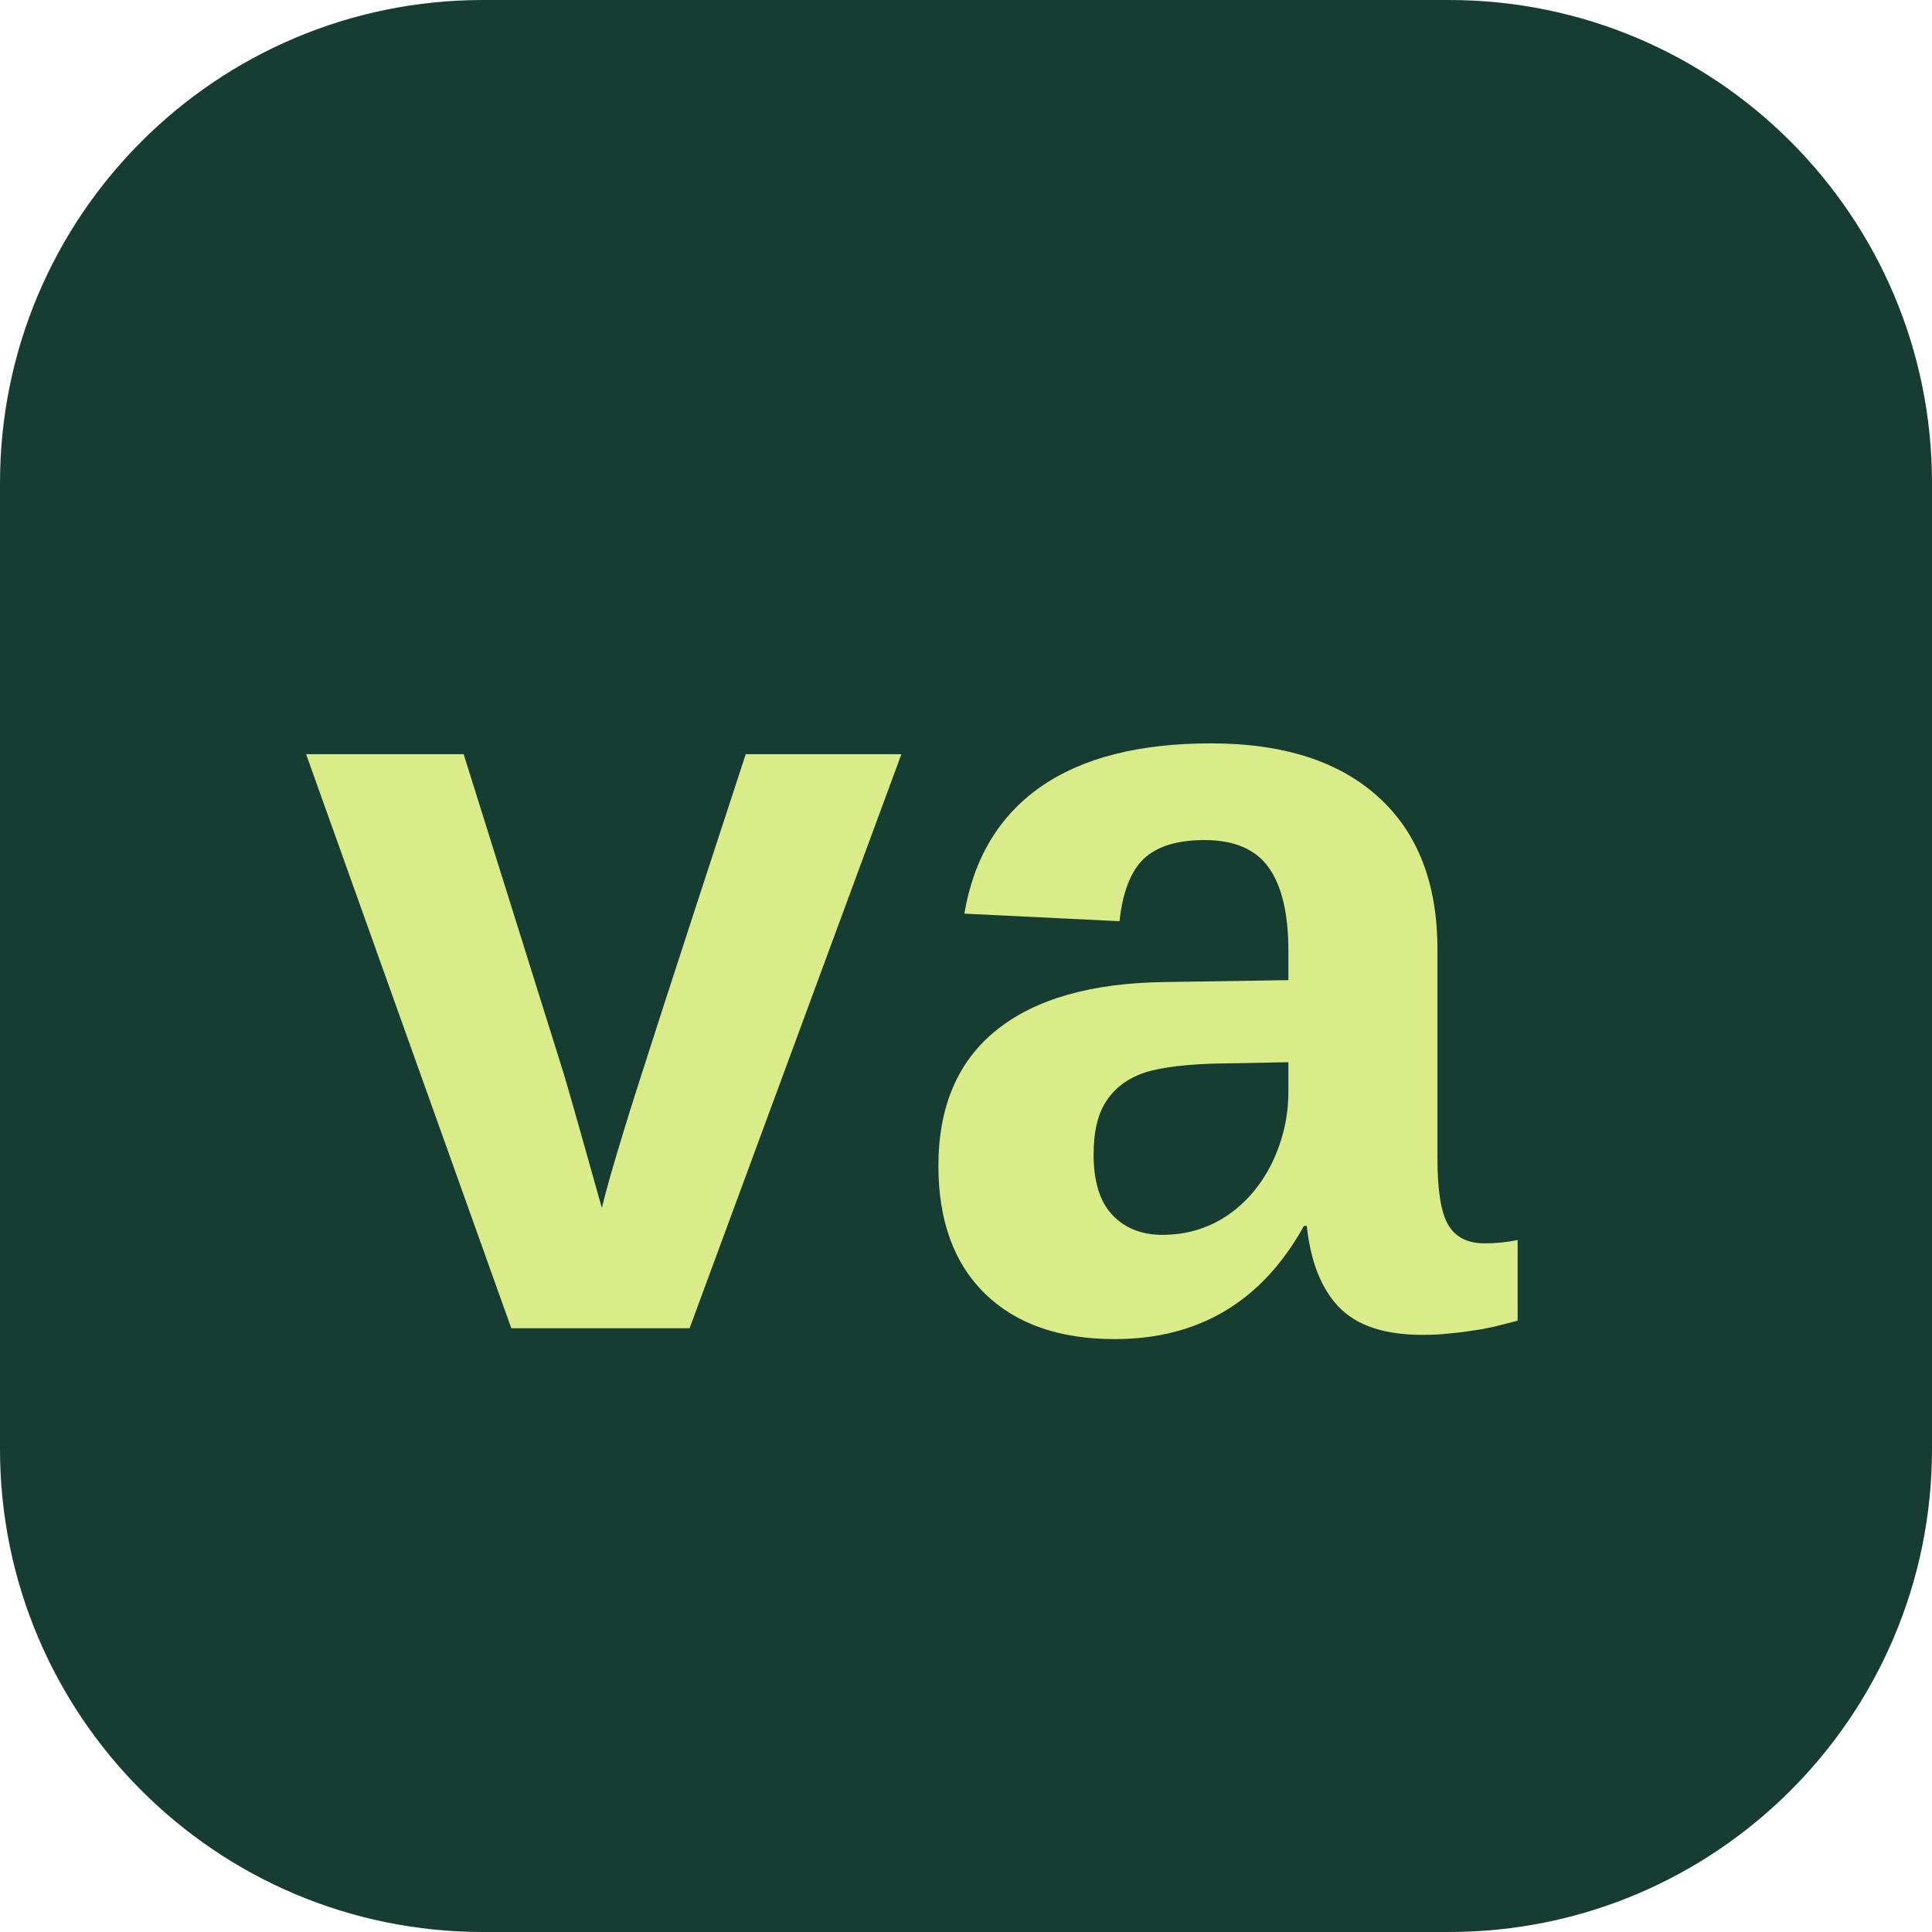
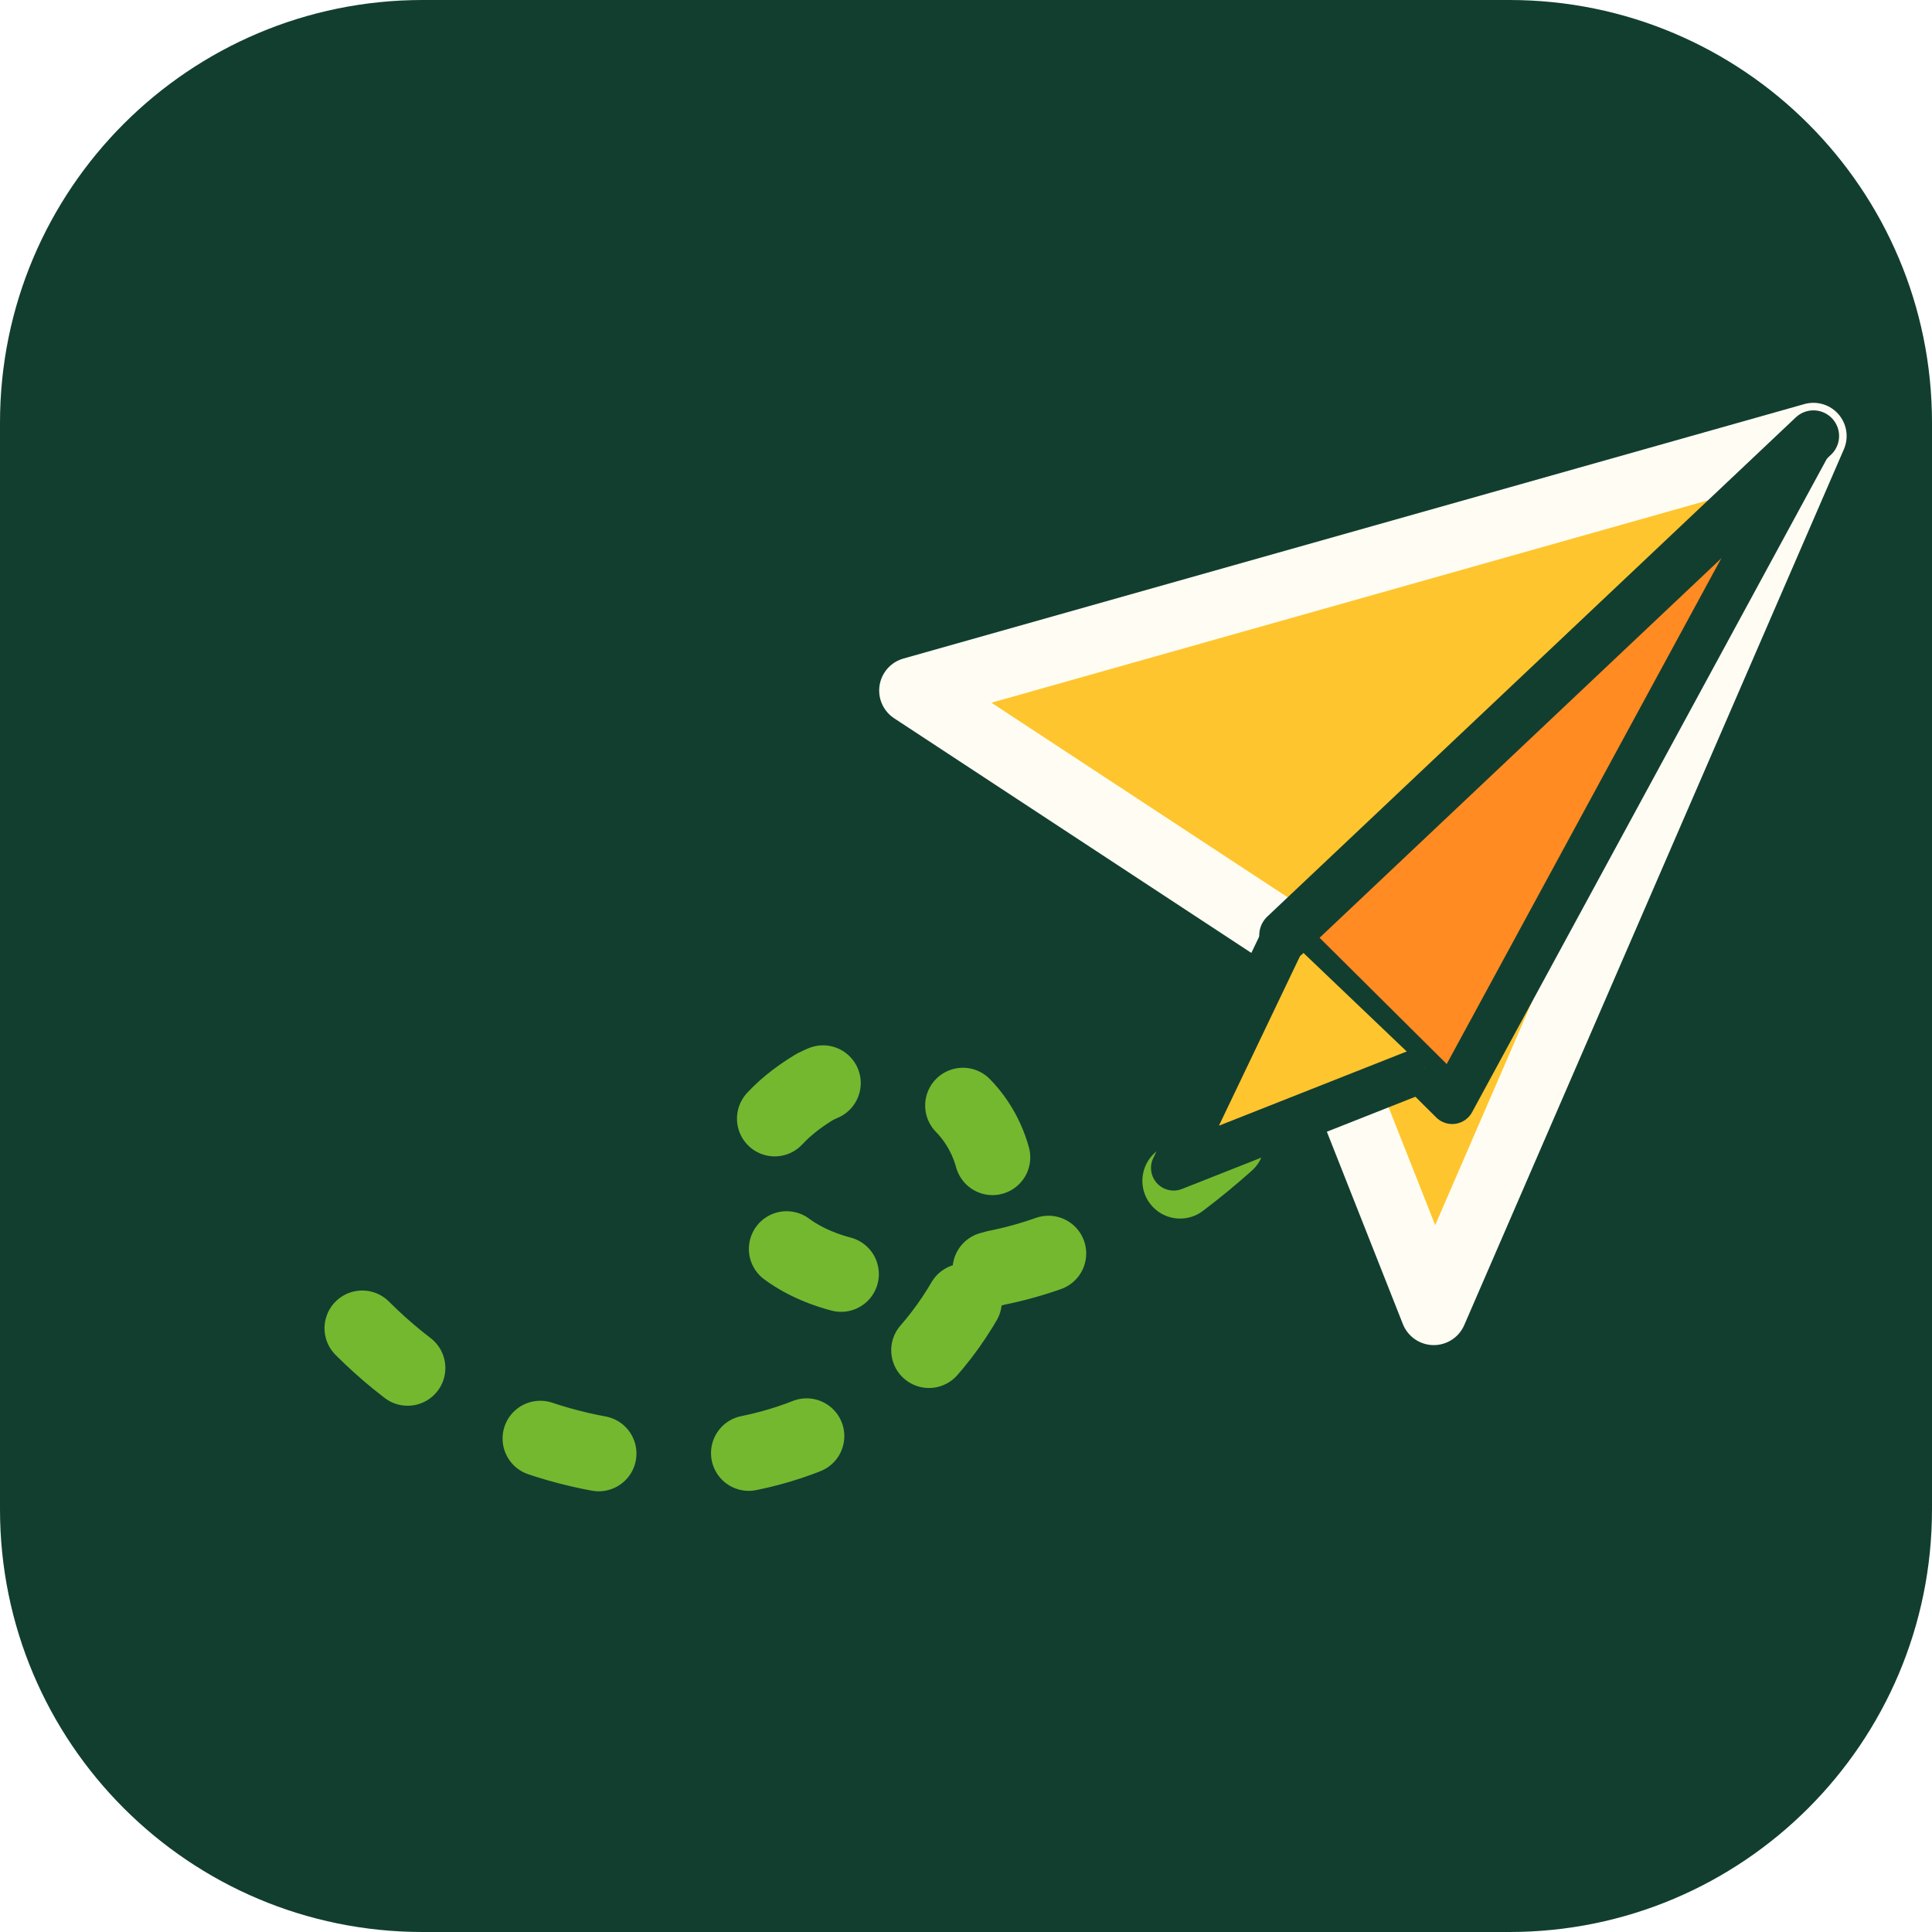
<svg xmlns="http://www.w3.org/2000/svg" viewBox="0 0 64 64">
-   <rect width="64" height="64" rx="16" fill="#173d32" />
-   <text x="10" y="44" fill="#d9ec89" font-family="Arial,sans-serif" font-size="36" font-weight="bold">va</text>
+   <rect width="64" height="64" rx="14" fill="#123e30" />
+   <path d="M12 44        C18 50 28 50 32 43        C35 38 31 34 27 36        C22 39 26 44 33 42        C38 41 42 37 46 32" fill="none" stroke="#74b82f" stroke-width="2.5" stroke-linecap="round" stroke-dasharray="2 5" />
+   <g transform="translate(27 10) rotate(5 16 16)">
+     <path d="M3 14 L32 3 L22 33 L16 21 Z" fill="#ffc52e" stroke="#fffdf3" stroke-width="2.2" stroke-linejoin="round" />
+     <path d="M16 21 L32 3 L22 26 Z" fill="#ff8b22" stroke="#123e30" stroke-width="1.5" stroke-linejoin="round" />
+     <path d="M16 21 L13 29 L21 25" fill="#ffc52e" stroke="#123e30" stroke-width="1.5" stroke-linejoin="round" />
+     <path d="M16 21 L32 3" fill="none" stroke="#123e30" stroke-width="1.7" stroke-linecap="round" />
+   </g>
</svg>
